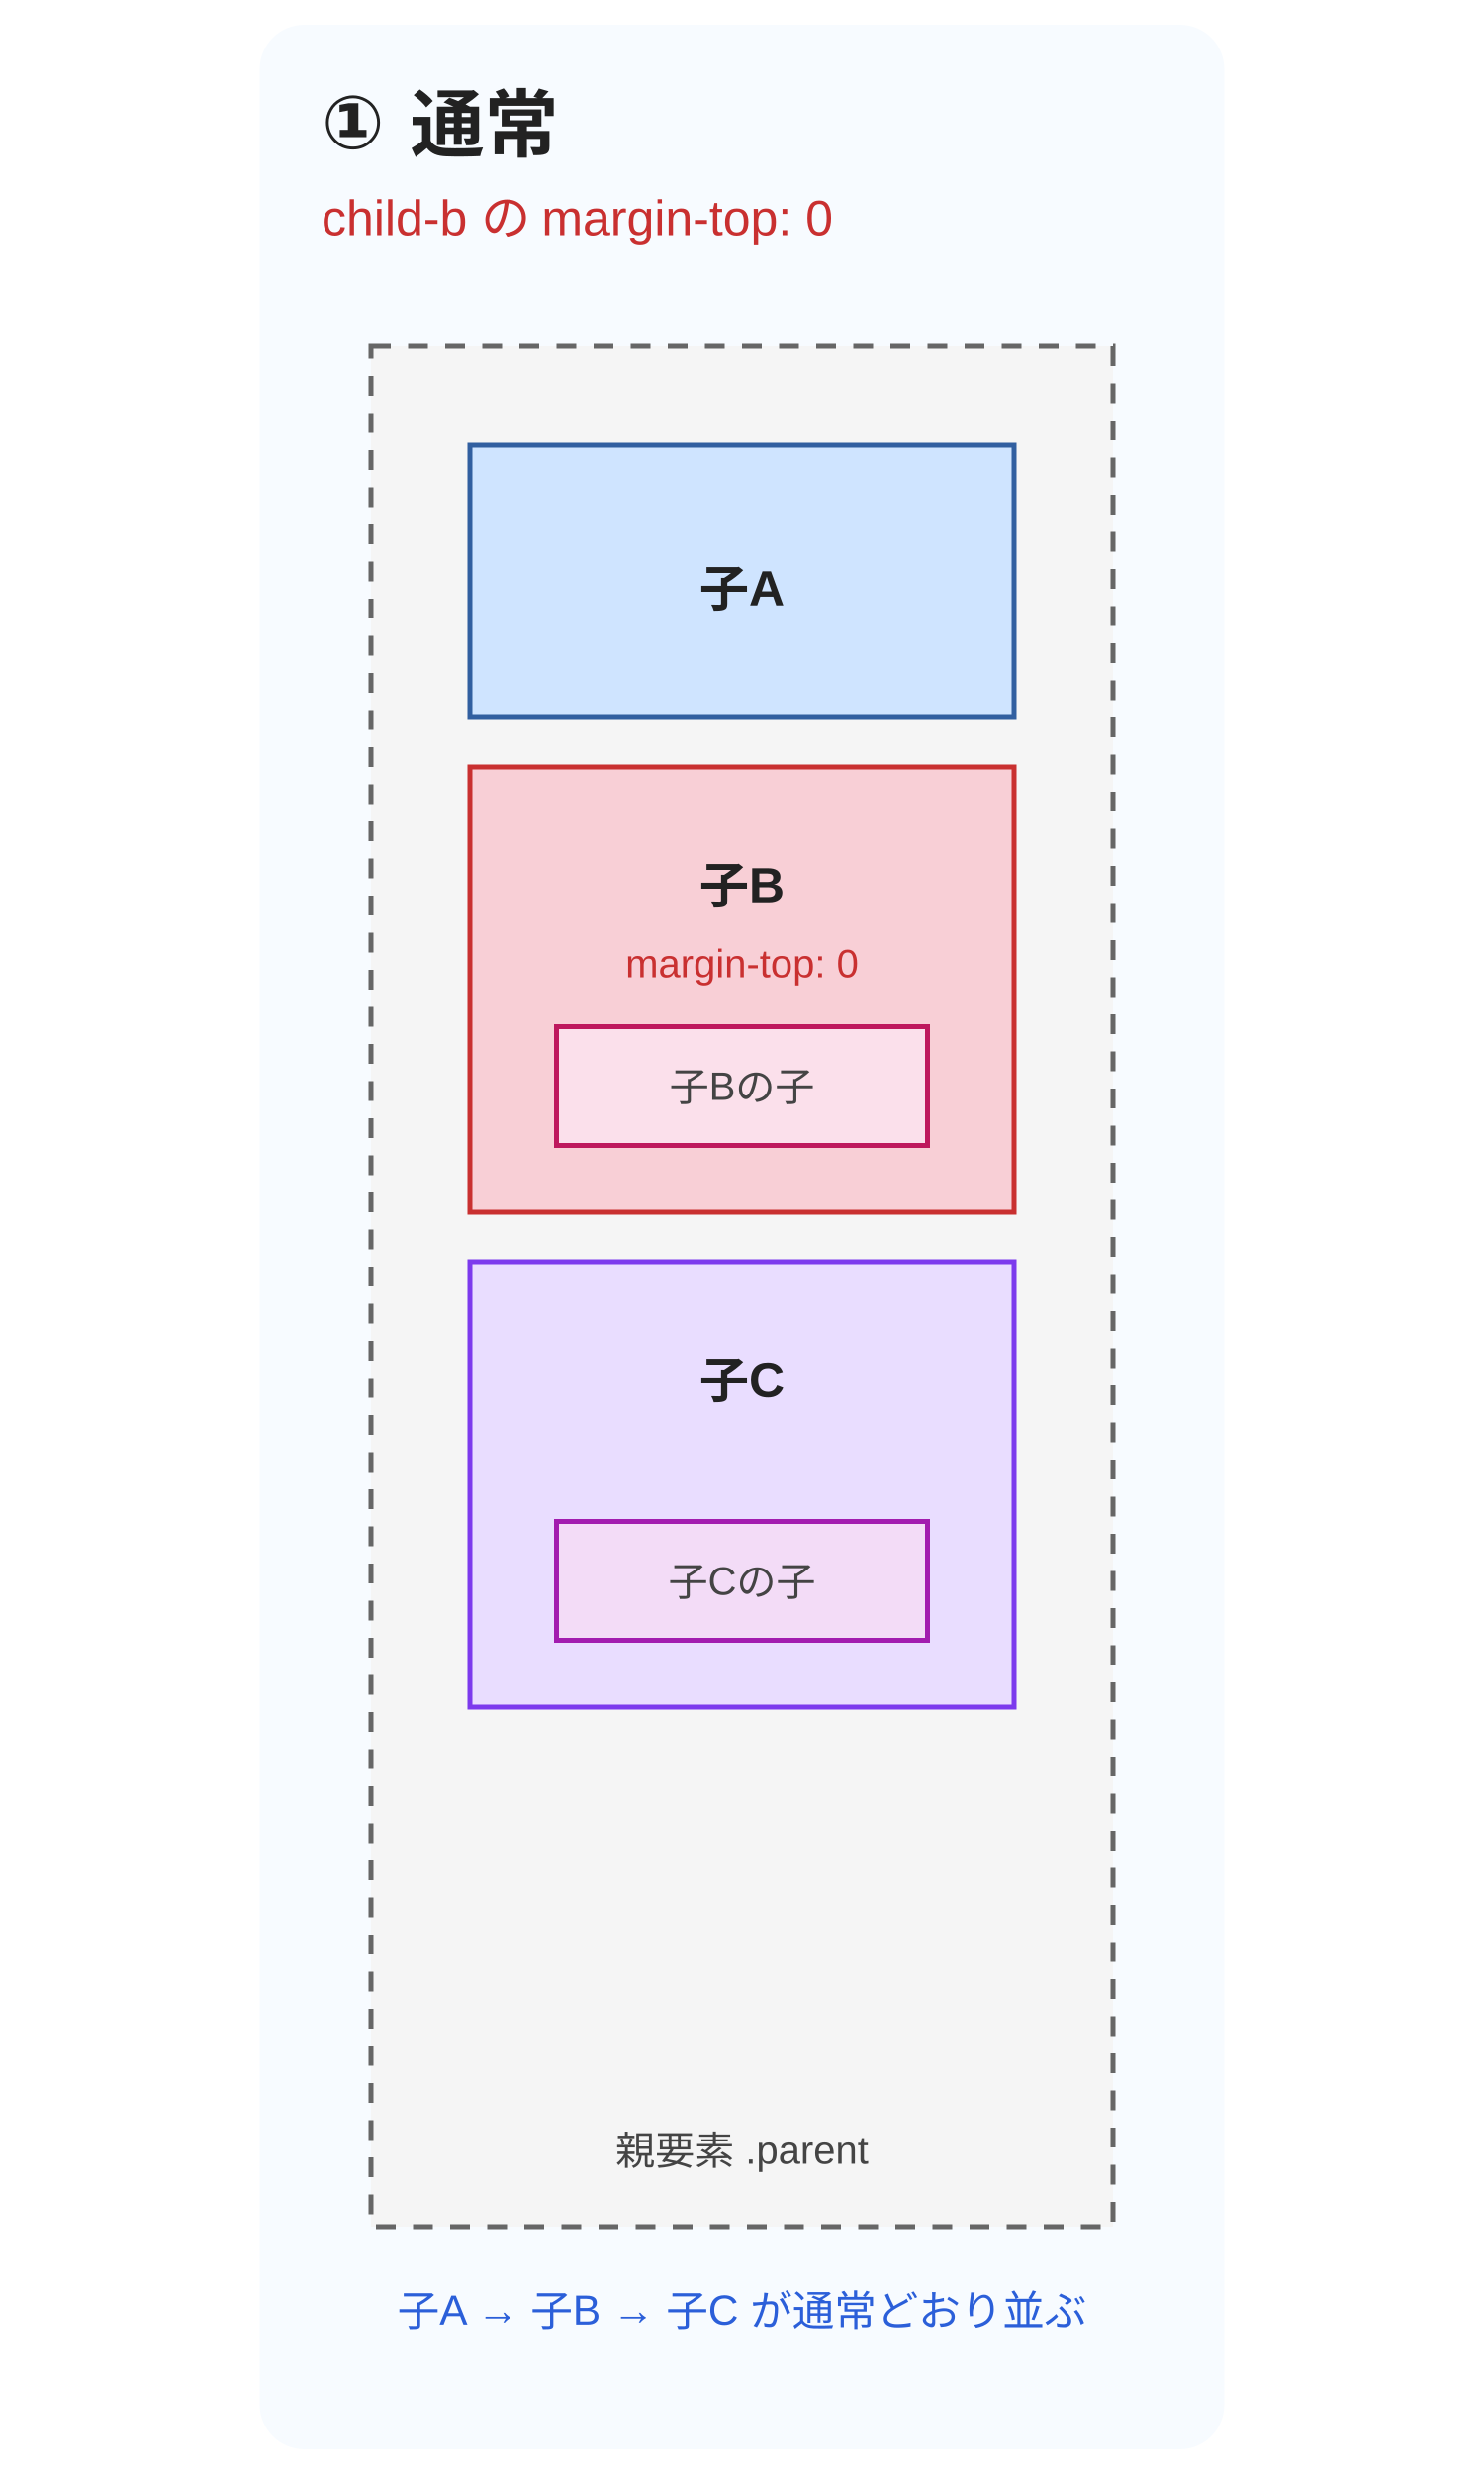
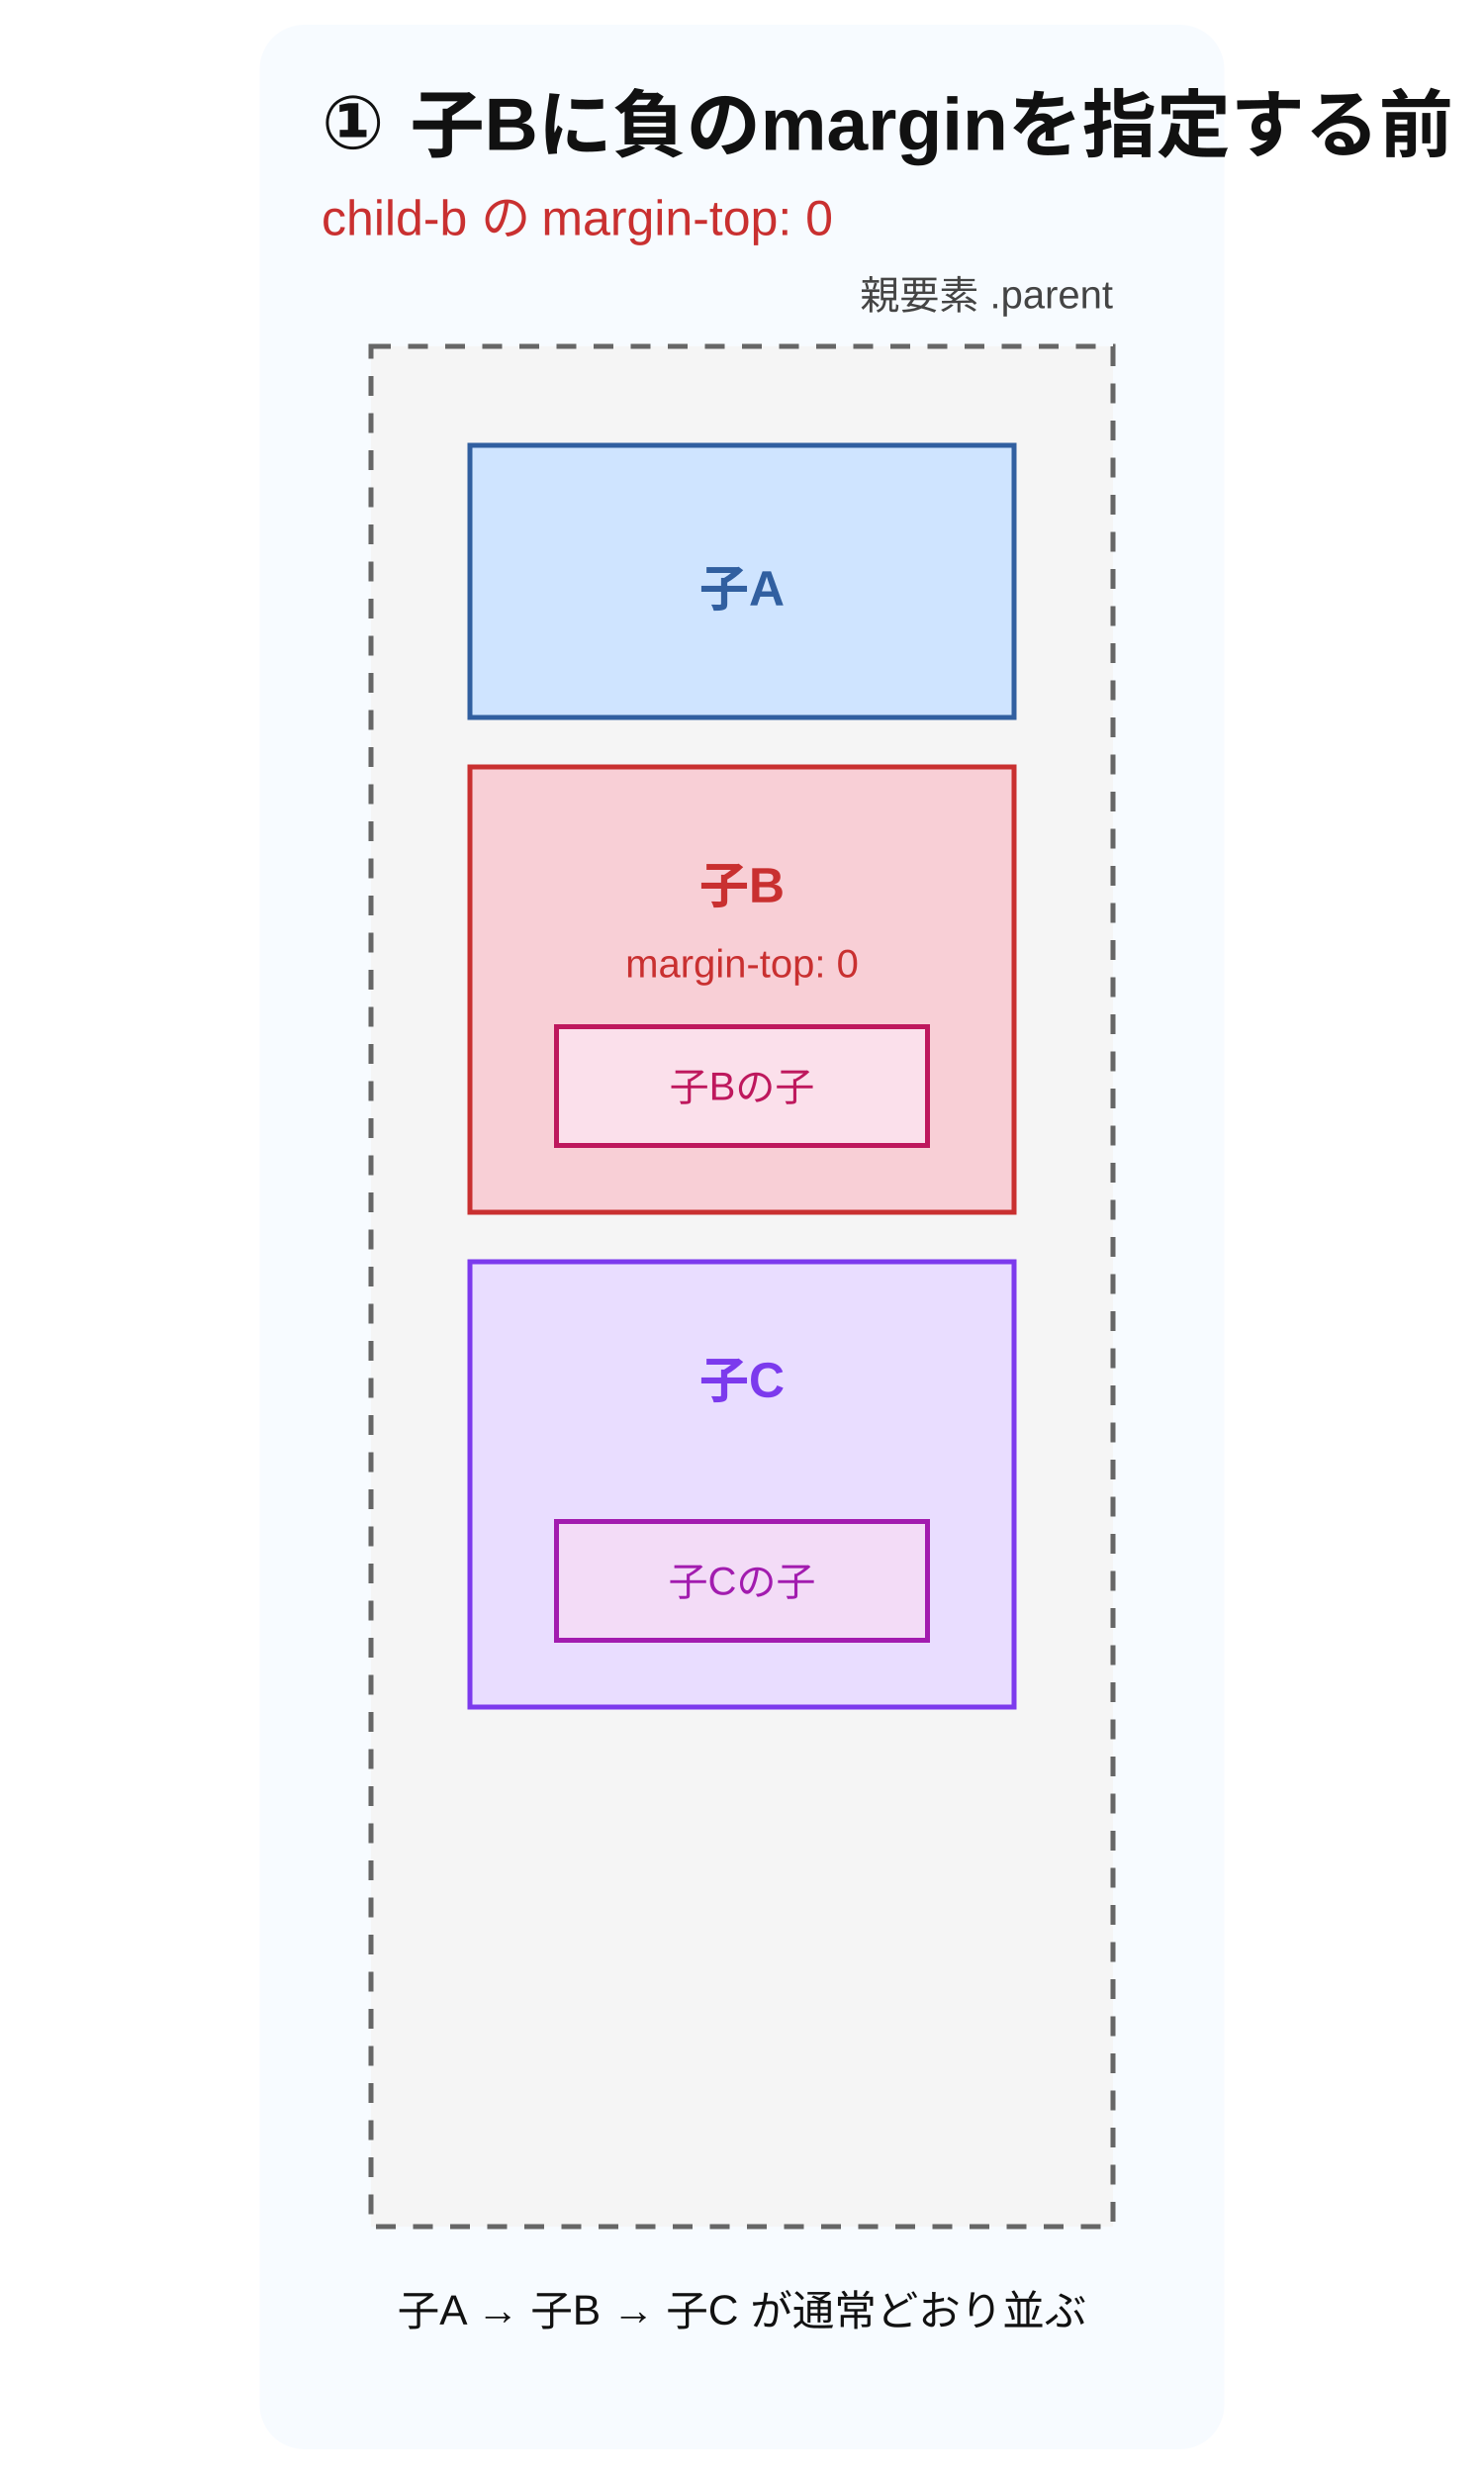
<svg xmlns="http://www.w3.org/2000/svg" width="600" height="1000" viewBox="-70 120 600 1000" role="img" aria-labelledby="title desc">
  <style>
-     .title { font: 700 30px 'Arial', 'Hiragino Sans', 'Yu Gothic', sans-serif; fill:#222; }
-     .subtitle { font: 500 20px 'Arial', 'Hiragino Sans', 'Yu Gothic', sans-serif; fill:#444; }
-     .label { font: 700 20px 'Arial', 'Hiragino Sans', 'Yu Gothic', sans-serif; fill:#222; }
-     .small { font: 500 16px 'Arial', 'Hiragino Sans', 'Yu Gothic', sans-serif; fill:#444; }
-     .em { font: 700 18px 'Arial', 'Hiragino Sans', 'Yu Gothic', sans-serif; fill:#c93030; }
-     .note { font: 500 17px 'Arial', 'Hiragino Sans', 'Yu Gothic', sans-serif; fill:#2b5fd9; }
+     .title { font-weight:700; font-size:30px; font-family:'Arial', 'Hiragino Sans', 'Yu Gothic', sans-serif; fill:#111111; }
+     .subtitle { font-weight:500; font-size:20px; font-family:'Arial', 'Hiragino Sans', 'Yu Gothic', sans-serif; fill:#111111; }
+     .label { font-weight:700; font-size:20px; font-family:'Arial', 'Hiragino Sans', 'Yu Gothic', sans-serif; fill:#111111; }
+     .small { font-weight:500; font-size:16px; font-family:'Arial', 'Hiragino Sans', 'Yu Gothic', sans-serif; fill:#111111; }
+     .em { font-weight:700; font-size:18px; font-family:'Arial', 'Hiragino Sans', 'Yu Gothic', sans-serif; fill:#c93030; }
+     .note { font-weight:500; font-size:17px; font-family:'Arial', 'Hiragino Sans', 'Yu Gothic', sans-serif; fill:#111111; }
  </style>
  <defs>
    <marker id="arrowRed" viewBox="0 0 10 10" refX="5" refY="5" markerWidth="7" markerHeight="7" orient="auto-start-reverse">
      <path d="M0 0 L10 5 L0 10 z" fill="#cf2e2e" />
    </marker>
  </defs>
  <rect x="-70" y="120" width="600" height="1000" fill="#fff" />
  <rect x="35" y="130" width="390" height="980" rx="18" fill="#f7fbff" />
-   <text x="60" y="180" class="title">① 通常</text>
+   <text style="fill:#111111" x="60" y="180" class="title" fill="#111111">① 子Bに負のmarginを指定する前</text>
  <text x="60" y="215" class="subtitle" style="fill: #c93030">child-b の margin-top: 0</text>
  <rect x="80" y="260" width="300" height="760" fill="#f5f5f5" stroke="#666" stroke-width="2" stroke-dasharray="8 7" />
-   <text x="230" y="995" text-anchor="middle" class="small">親要素 .parent</text>
+   <text style="fill:#444444" fill="#444444" x="380" y="245" text-anchor="end" class="small">親要素 .parent</text>
  <rect x="120" y="300" width="220" height="110" fill="#cfe4ff" stroke="#315fa0" stroke-width="2" />
-   <text x="230" y="365" text-anchor="middle" class="label">子A</text>
+   <text x="230" y="365" text-anchor="middle" class="label" fill="#315fa0" style="fill:#315fa0">子A</text>
  <rect x="120" y="430" width="220" height="180" fill="#f8cfd6" stroke="#c93030" stroke-width="2" />
-   <text x="230" y="485" text-anchor="middle" class="label">子B</text>
+   <text x="230" y="485" text-anchor="middle" class="label" fill="#c93030" style="fill:#c93030">子B</text>
  <text x="230" y="515" text-anchor="middle" class="small" style="fill: #c93030">margin-top: 0</text>
  <rect x="155" y="535" width="150" height="48" fill="#fbe0eb" stroke="#be185d" stroke-width="2" />
-   <text x="230" y="565" text-anchor="middle" class="small">子Bの子</text>
+   <text x="230" y="565" text-anchor="middle" class="small" fill="#be185d" style="fill:#be185d">子Bの子</text>
  <rect x="120" y="630" width="220" height="180" fill="#e9ddff" stroke="#7c3aed" stroke-width="2" />
-   <text x="230" y="685" text-anchor="middle" class="label">子C</text>
+   <text x="230" y="685" text-anchor="middle" class="label" fill="#7c3aed" style="fill:#7c3aed">子C</text>
  <rect x="155" y="735" width="150" height="48" fill="#f3dcf7" stroke="#a21caf" stroke-width="2" />
-   <text x="230" y="765" text-anchor="middle" class="small">子Cの子</text>
-   <text x="230" y="1060" text-anchor="middle" class="note">子A → 子B → 子C が通常どおり並ぶ</text>
+   <text x="230" y="765" text-anchor="middle" class="small" fill="#a21caf" style="fill:#a21caf">子Cの子</text>
+   <text style="fill:#111111" fill="#111111" x="230" y="1060" text-anchor="middle" class="note">子A → 子B → 子C が通常どおり並ぶ</text>
</svg>
